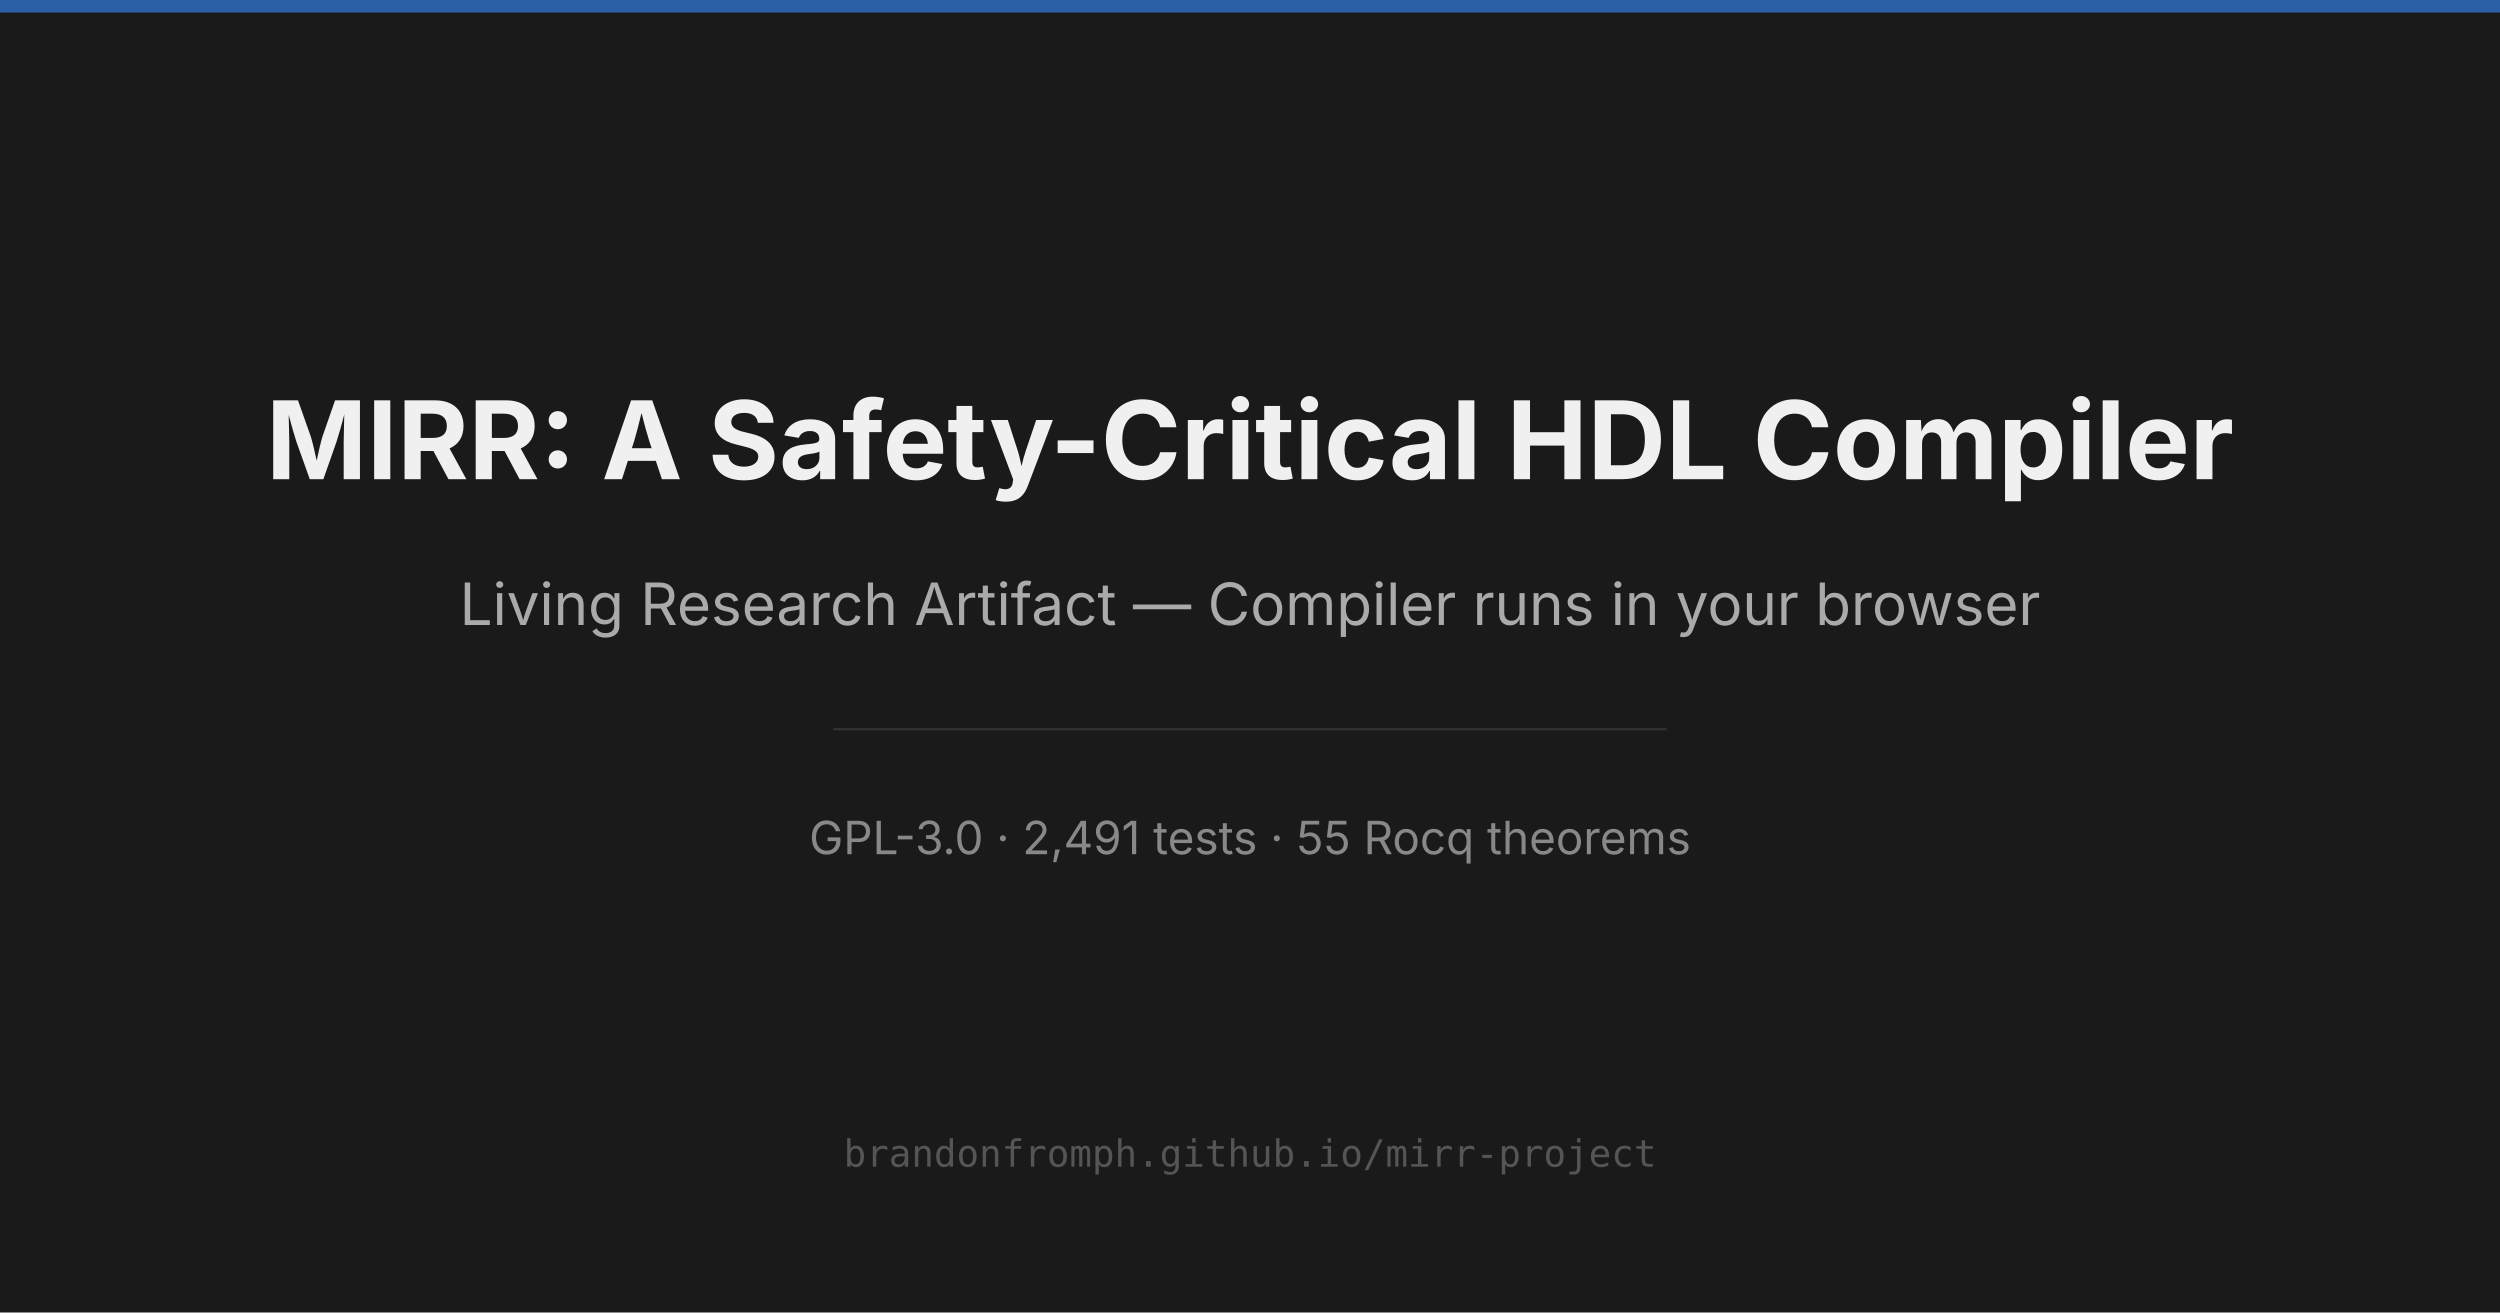
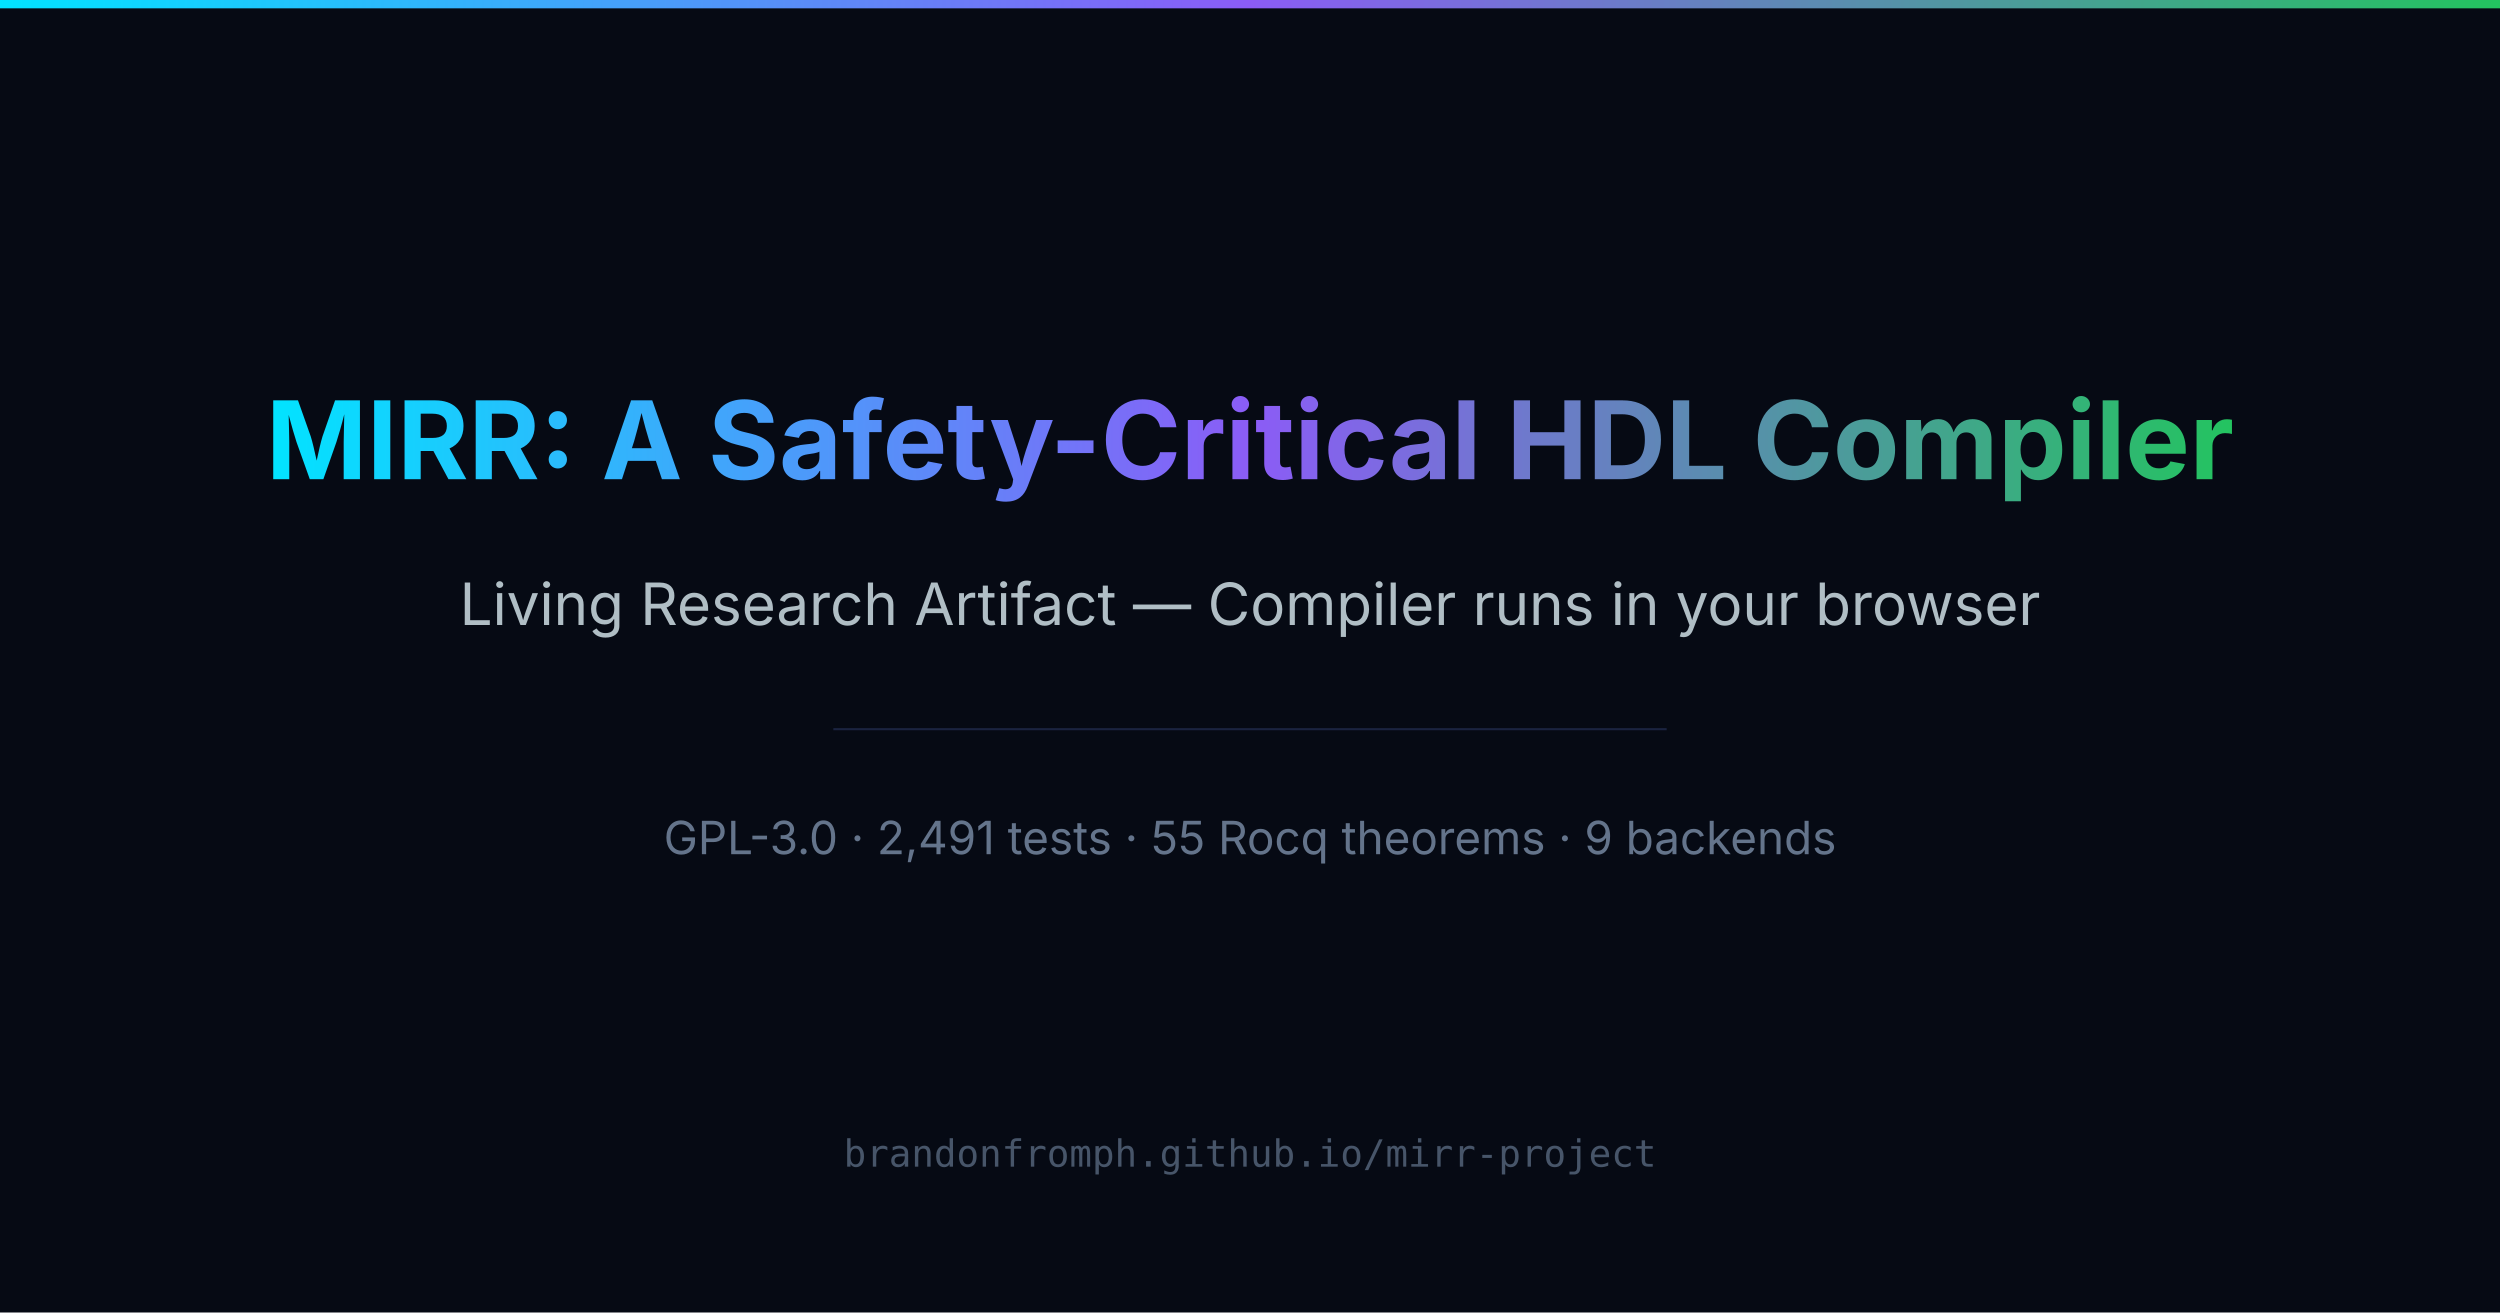
<svg xmlns="http://www.w3.org/2000/svg" viewBox="0 0 1200 630">
-   <rect width="1200" height="630" fill="#1a1a1a" />
-   <rect width="1200" height="6" fill="#2d5fa6" />
-   <text x="600" y="230" text-anchor="middle" fill="#f0f0f0" font-family="system-ui, -apple-system, sans-serif" font-size="52" font-weight="bold">
+   <defs>
+     <linearGradient id="titleGrad" x1="0%" y1="0%" x2="100%" y2="0%">
+       <stop offset="0%" stop-color="#00E5FF" />
+       <stop offset="50%" stop-color="#8B5CF6" />
+       <stop offset="100%" stop-color="#22C55E" />
+     </linearGradient>
+   </defs>
+   <rect width="1200" height="630" fill="#060a14" />
+   <rect width="1200" height="4" fill="url(#titleGrad)" />
+   <text x="600" y="230" text-anchor="middle" fill="url(#titleGrad)" font-family="system-ui, -apple-system, sans-serif" font-size="52" font-weight="bold">
    MIRR: A Safety-Critical HDL Compiler
  </text>
-   <text x="600" y="300" text-anchor="middle" fill="#aaaaaa" font-family="system-ui, -apple-system, sans-serif" font-size="28">
+   <text x="600" y="300" text-anchor="middle" fill="#b0bec5" font-family="system-ui, -apple-system, sans-serif" font-size="28">
    Living Research Artifact — Compiler runs in your browser
  </text>
-   <line x1="400" y1="350" x2="800" y2="350" stroke="#333333" stroke-width="1" />
-   <text x="600" y="410" text-anchor="middle" fill="#888888" font-family="system-ui, -apple-system, sans-serif" font-size="22">
-     GPL-3.0 · 2,491 tests · 55 Rocq theorems
+   <line x1="400" y1="350" x2="800" y2="350" stroke="#1a2340" stroke-width="1" />
+   <text x="600" y="410" text-anchor="middle" fill="#64748b" font-family="system-ui, -apple-system, sans-serif" font-size="22">
+     GPL-3.0 · 2,491 tests · 55 Rocq theorems · 9 backends
  </text>
-   <text x="600" y="560" text-anchor="middle" fill="#555555" font-family="monospace" font-size="18">
+   <text x="600" y="560" text-anchor="middle" fill="#475569" font-family="monospace" font-size="18">
    brandonfromph.github.io/mirr-project
  </text>
</svg>
